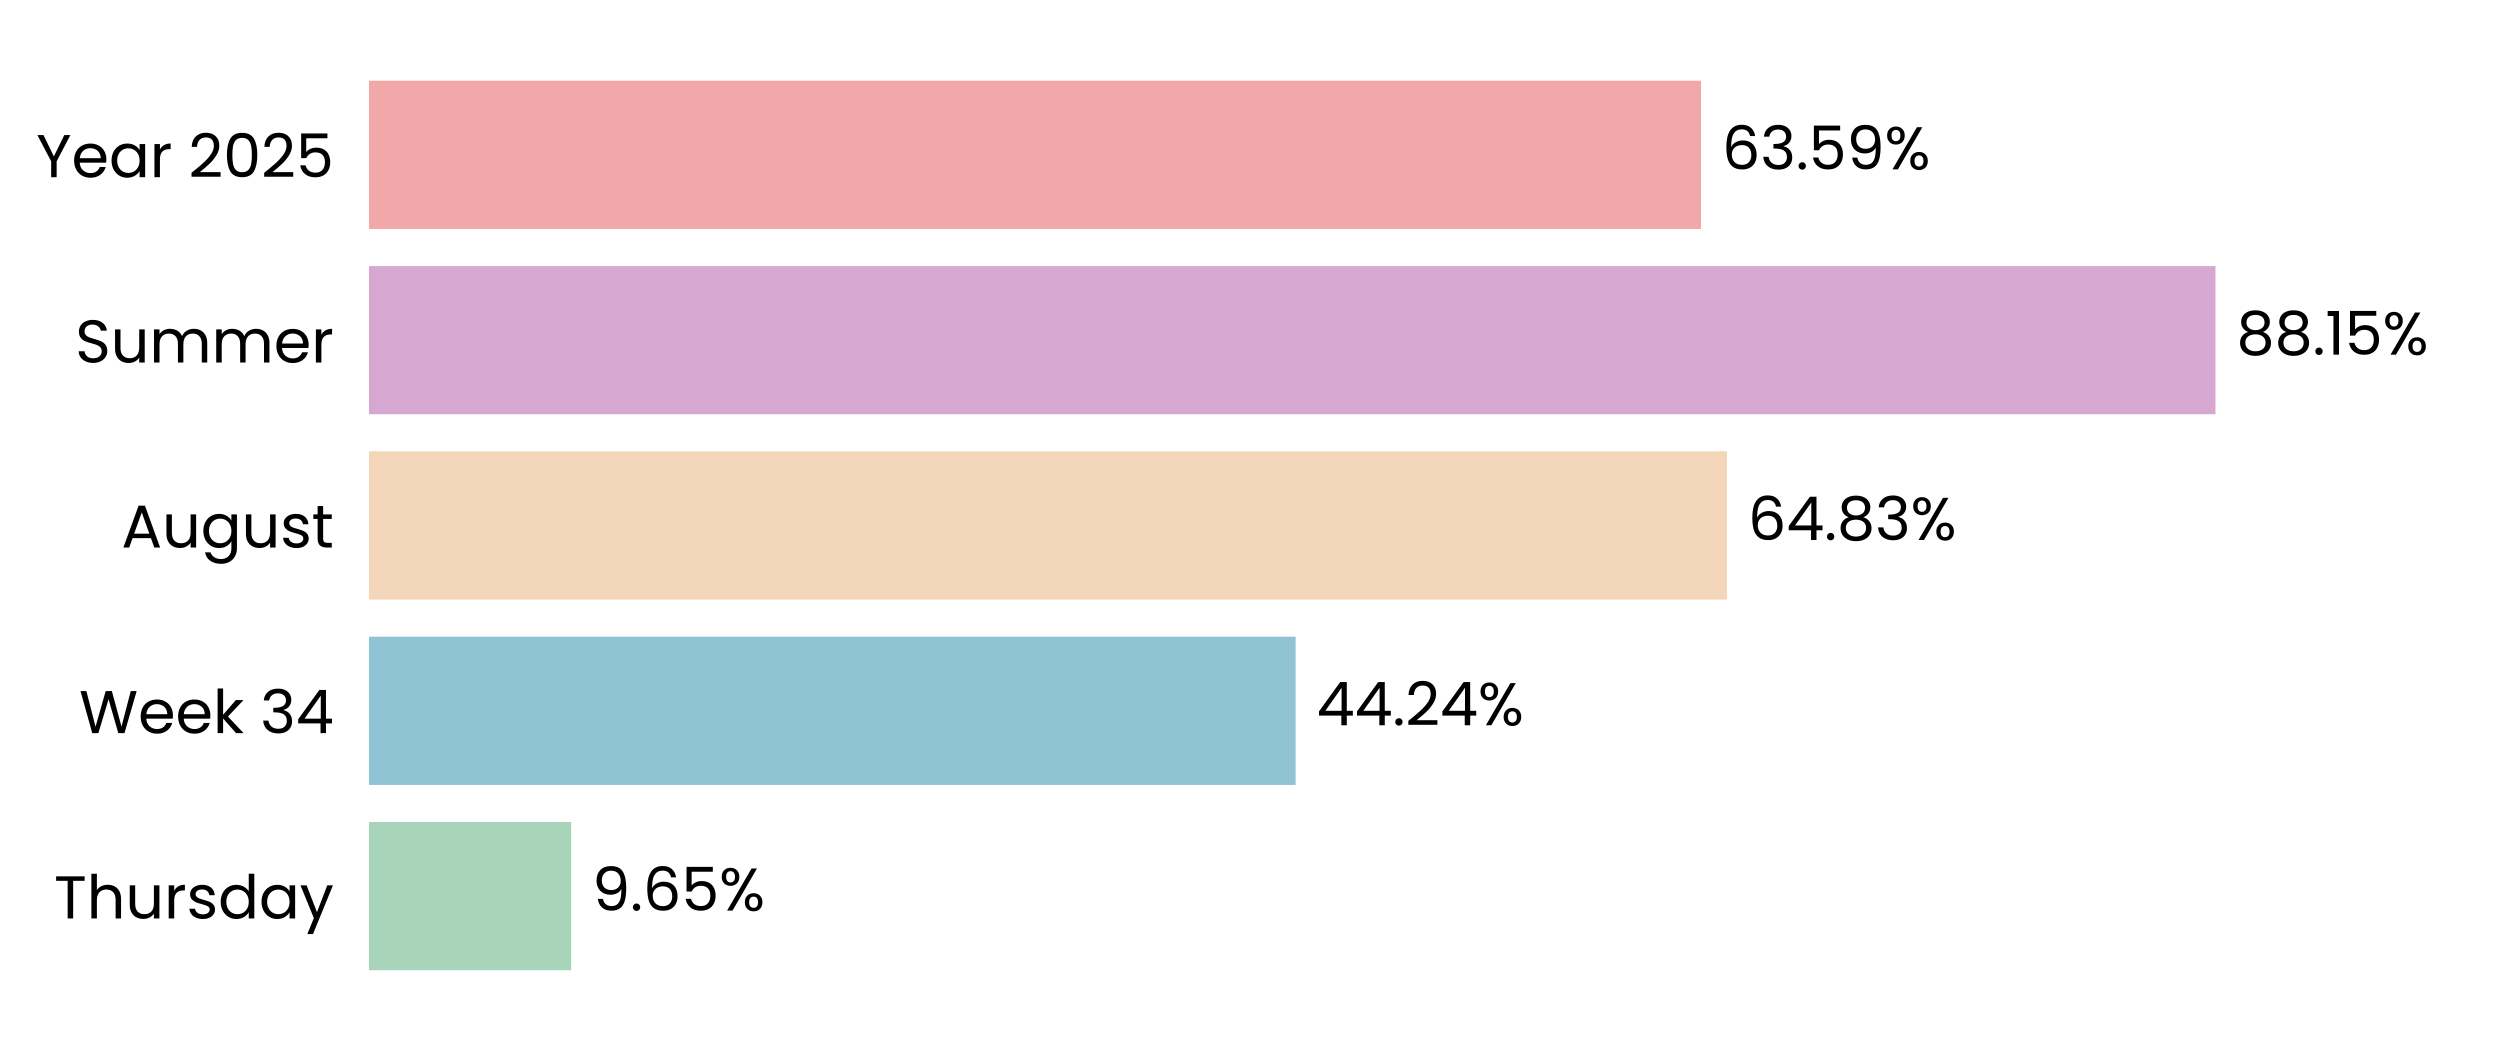
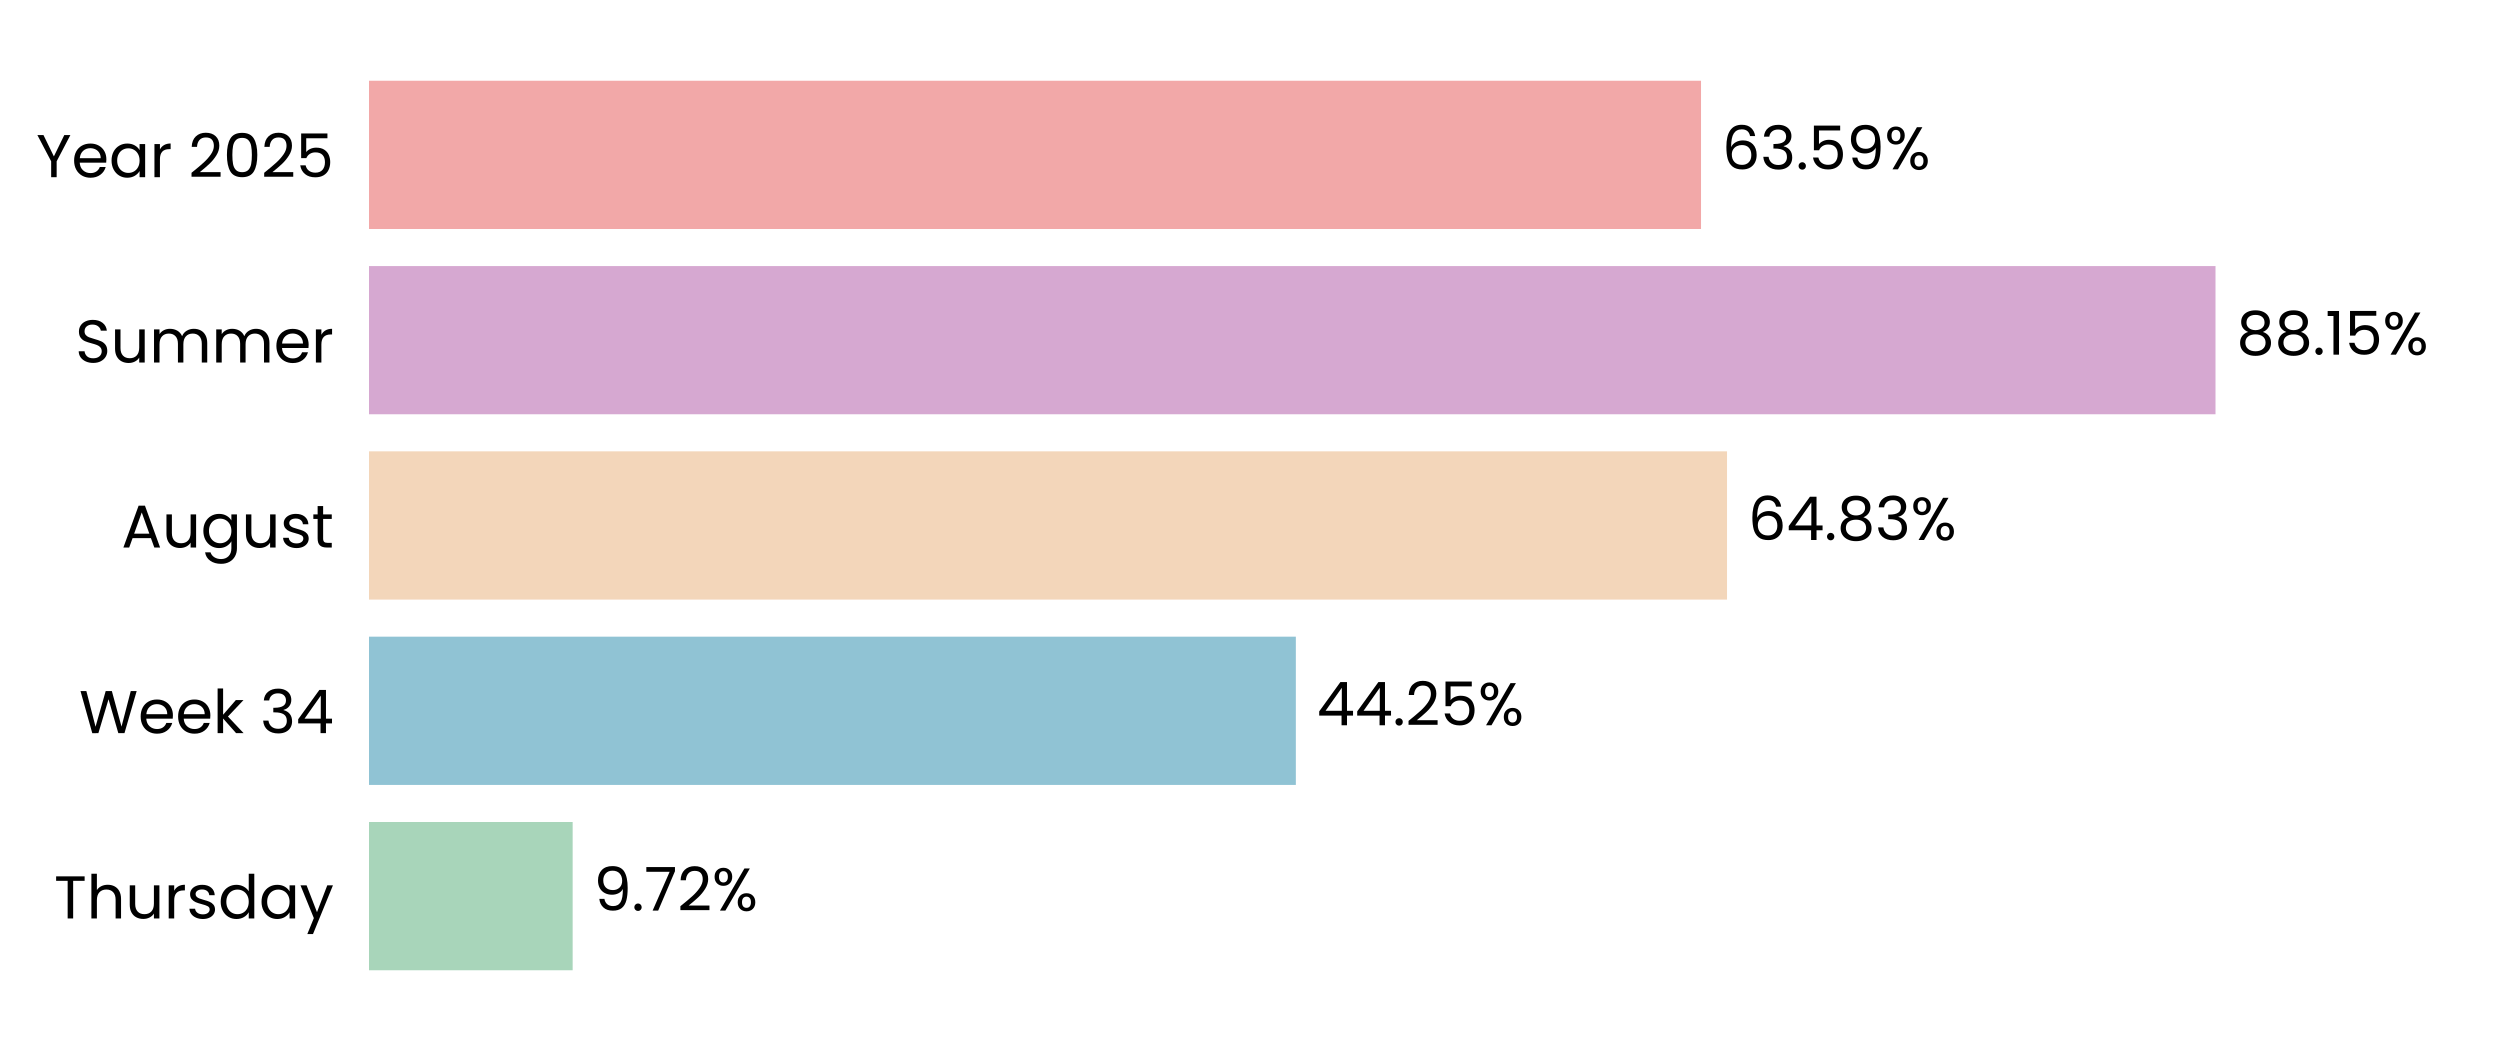
<svg xmlns="http://www.w3.org/2000/svg" xmlns:xlink="http://www.w3.org/1999/xlink" width="496.691pt" height="208.8pt" viewBox="0 0 496.691 208.8" version="1.1">
  <defs>
    <style type="text/css">*{stroke-linejoin: round; stroke-linecap: butt}</style>
  </defs>
  <g id="figure_1">
    <g id="patch_1">
      <path d="M 0 208.8  L 496.691 208.8  L 496.691 0  L 0 0  L 0 208.8  z " style="fill: none" />
    </g>
    <g id="axes_1">
      <g id="patch_2">
        <path d="M 73.311 201.6  L 489.491 201.6  L 489.491 7.2  L 73.311 7.2  L 73.311 201.6  z " style="fill: none" />
      </g>
      <g id="patch_3">
-         <path d="M 73.311 192.764  L 113.484 192.764  L 113.484 163.309  L 73.311 163.309  z " clip-path="url(#p2edec1f9fc)" style="fill: #a8d5ba" />
+         <path d="M 73.311 192.764  L 113.773 192.764  L 113.773 163.309  L 73.311 163.309  z " clip-path="url(#pb936468e94)" style="fill: #a8d5ba" />
      </g>
      <g id="patch_4">
-         <path d="M 73.311 155.945  L 257.413 155.945  L 257.413 126.491  L 73.311 126.491  z " clip-path="url(#p2edec1f9fc)" style="fill: #90c3d4" />
+         <path d="M 73.311 155.945  L 257.454 155.945  L 257.454 126.491  L 73.311 126.491  z " clip-path="url(#pb936468e94)" style="fill: #90c3d4" />
      </g>
      <g id="patch_5">
-         <path d="M 73.311 119.127  L 343.11 119.127  L 343.11 89.673  L 73.311 89.673  z " clip-path="url(#p2edec1f9fc)" style="fill: #f3d6ba" />
+         <path d="M 73.311 119.127  L 343.12 119.127  L 343.12 89.673  L 73.311 89.673  z " clip-path="url(#pb936468e94)" style="fill: #f3d6ba" />
      </g>
      <g id="patch_6">
-         <path d="M 73.311 82.309  L 440.167 82.309  L 440.167 52.855  L 73.311 52.855  z " clip-path="url(#p2edec1f9fc)" style="fill: #d6a8d1" />
+         <path d="M 73.311 82.309  L 440.17 82.309  L 440.17 52.855  L 73.311 52.855  z " clip-path="url(#pb936468e94)" style="fill: #d6a8d1" />
      </g>
      <g id="patch_7">
-         <path d="M 73.311 45.491  L 337.952 45.491  L 337.952 16.036  L 73.311 16.036  z " clip-path="url(#p2edec1f9fc)" style="fill: #f2a8a8" />
+         <path d="M 73.311 45.491  L 337.953 45.491  L 337.953 16.036  L 73.311 16.036  z " clip-path="url(#pb936468e94)" style="fill: #f2a8a8" />
      </g>
      <g id="matplotlib.axis_1">
        <g id="ytick_1">
          <g id="text_1">
            <g transform="translate(10.74188 182.4764) scale(0.12 -0.12)">
              <defs>
                <path id="Poppins-Regular-54" d="M 3238 4461  L 3238 3987  L 2022 3987  L 2022 0  L 1440 0  L 1440 3987  L 218 3987  L 218 4461  L 3238 4461  z " transform="scale(0.015625)" />
                <path id="Poppins-Regular-68" d="M 2234 3571  Q 2630 3571 2950 3401  Q 3270 3232 3452 2893  Q 3635 2554 3635 2067  L 3635 0  L 3059 0  L 3059 1984  Q 3059 2509 2796 2787  Q 2534 3066 2080 3066  Q 1619 3066 1347 2778  Q 1075 2490 1075 1939  L 1075 0  L 493 0  L 493 4736  L 1075 4736  L 1075 3008  Q 1248 3277 1552 3424  Q 1856 3571 2234 3571  z " transform="scale(0.015625)" />
                <path id="Poppins-Regular-75" d="M 3603 3507  L 3603 0  L 3021 0  L 3021 518  Q 2854 250 2556 99  Q 2259 -51 1901 -51  Q 1491 -51 1164 118  Q 838 288 649 627  Q 461 966 461 1453  L 461 3507  L 1037 3507  L 1037 1530  Q 1037 1011 1299 732  Q 1562 454 2016 454  Q 2483 454 2752 742  Q 3021 1030 3021 1581  L 3021 3507  L 3603 3507  z " transform="scale(0.015625)" />
                <path id="Poppins-Regular-72" d="M 1075 2938  Q 1229 3238 1513 3404  Q 1798 3571 2208 3571  L 2208 2970  L 2054 2970  Q 1075 2970 1075 1907  L 1075 0  L 493 0  L 493 3507  L 1075 3507  L 1075 2938  z " transform="scale(0.015625)" />
                <path id="Poppins-Regular-73" d="M 1734 -58  Q 1331 -58 1011 80  Q 691 218 505 464  Q 320 710 301 1030  L 902 1030  Q 928 768 1149 601  Q 1370 435 1728 435  Q 2061 435 2253 582  Q 2445 730 2445 954  Q 2445 1184 2240 1296  Q 2035 1408 1606 1517  Q 1216 1619 969 1724  Q 723 1830 547 2038  Q 371 2246 371 2586  Q 371 2854 531 3078  Q 691 3302 985 3433  Q 1280 3565 1658 3565  Q 2240 3565 2598 3270  Q 2957 2976 2982 2464  L 2400 2464  Q 2381 2739 2179 2905  Q 1978 3072 1638 3072  Q 1325 3072 1139 2937  Q 954 2803 954 2586  Q 954 2413 1066 2301  Q 1178 2189 1347 2121  Q 1517 2054 1818 1971  Q 2195 1869 2432 1769  Q 2669 1670 2838 1472  Q 3008 1274 3014 954  Q 3014 666 2854 435  Q 2694 205 2403 73  Q 2112 -58 1734 -58  z " transform="scale(0.015625)" />
                <path id="Poppins-Regular-64" d="M 275 1766  Q 275 2304 492 2710  Q 710 3117 1091 3341  Q 1472 3565 1946 3565  Q 2355 3565 2707 3376  Q 3059 3187 3245 2880  L 3245 4736  L 3834 4736  L 3834 0  L 3245 0  L 3245 659  Q 3072 346 2733 144  Q 2394 -58 1939 -58  Q 1472 -58 1091 172  Q 710 403 492 819  Q 275 1235 275 1766  z M 3245 1760  Q 3245 2157 3085 2451  Q 2925 2746 2653 2902  Q 2381 3059 2054 3059  Q 1728 3059 1459 2905  Q 1190 2752 1030 2457  Q 870 2163 870 1766  Q 870 1363 1030 1065  Q 1190 768 1459 611  Q 1728 454 2054 454  Q 2381 454 2653 611  Q 2925 768 3085 1065  Q 3245 1363 3245 1760  z " transform="scale(0.015625)" />
                <path id="Poppins-Regular-61" d="M 275 1766  Q 275 2304 492 2710  Q 710 3117 1091 3341  Q 1472 3565 1939 3565  Q 2400 3565 2739 3366  Q 3078 3168 3245 2867  L 3245 3507  L 3834 3507  L 3834 0  L 3245 0  L 3245 653  Q 3072 346 2729 144  Q 2387 -58 1933 -58  Q 1466 -58 1088 172  Q 710 403 492 819  Q 275 1235 275 1766  z M 3245 1760  Q 3245 2157 3085 2451  Q 2925 2746 2653 2902  Q 2381 3059 2054 3059  Q 1728 3059 1459 2905  Q 1190 2752 1030 2457  Q 870 2163 870 1766  Q 870 1363 1030 1065  Q 1190 768 1459 611  Q 1728 454 2054 454  Q 2381 454 2653 611  Q 2925 768 3085 1065  Q 3245 1363 3245 1760  z " transform="scale(0.015625)" />
                <path id="Poppins-Regular-79" d="M 3514 3507  L 1402 -1651  L 800 -1651  L 1491 38  L 77 3507  L 723 3507  L 1824 666  L 2912 3507  L 3514 3507  z " transform="scale(0.015625)" />
              </defs>
              <use xlink:href="#Poppins-Regular-54" />
              <use xlink:href="#Poppins-Regular-68" transform="translate(54.09999 0)" />
              <use xlink:href="#Poppins-Regular-75" transform="translate(118.1 0)" />
              <use xlink:href="#Poppins-Regular-72" transform="translate(182.1 0)" />
              <use xlink:href="#Poppins-Regular-73" transform="translate(219.3999 0)" />
              <use xlink:href="#Poppins-Regular-64" transform="translate(271.5999 0)" />
              <use xlink:href="#Poppins-Regular-61" transform="translate(339.1999 0)" />
              <use xlink:href="#Poppins-Regular-79" transform="translate(406.7999 0)" />
            </g>
          </g>
        </g>
        <g id="ytick_2">
          <g id="text_2">
            <g transform="translate(15.71813 145.6582) scale(0.12 -0.12)">
              <defs>
                <path id="Poppins-Regular-57" d="M 6099 4461  L 4806 0  L 4154 0  L 3117 3590  L 2042 0  L 1395 -6  L 147 4461  L 768 4461  L 1741 678  L 2816 4461  L 3469 4461  L 4493 691  L 5472 4461  L 6099 4461  z " transform="scale(0.015625)" />
                <path id="Poppins-Regular-65" d="M 3693 1888  Q 3693 1722 3674 1536  L 870 1536  Q 902 1018 1225 726  Q 1549 435 2010 435  Q 2387 435 2640 611  Q 2893 787 2995 1082  L 3622 1082  Q 3482 576 3059 259  Q 2637 -58 2010 -58  Q 1510 -58 1116 166  Q 723 390 499 803  Q 275 1216 275 1760  Q 275 2304 492 2713  Q 710 3123 1104 3344  Q 1498 3565 2010 3565  Q 2509 3565 2893 3347  Q 3277 3130 3485 2749  Q 3693 2368 3693 1888  z M 3091 2010  Q 3091 2342 2944 2582  Q 2797 2822 2544 2947  Q 2291 3072 1984 3072  Q 1542 3072 1232 2790  Q 922 2509 877 2010  L 3091 2010  z " transform="scale(0.015625)" />
                <path id="Poppins-Regular-6b" d="M 2451 0  L 1075 1549  L 1075 0  L 493 0  L 493 4736  L 1075 4736  L 1075 1952  L 2426 3507  L 3238 3507  L 1587 1760  L 3245 0  L 2451 0  z " transform="scale(0.015625)" />
                <path id="Poppins-Regular-20" transform="scale(0.015625)" />
                <path id="Poppins-Regular-33" d="M 384 3462  Q 429 4051 838 4384  Q 1248 4717 1901 4717  Q 2336 4717 2653 4560  Q 2970 4403 3133 4134  Q 3296 3866 3296 3526  Q 3296 3130 3069 2842  Q 2842 2554 2477 2470  L 2477 2438  Q 2893 2336 3136 2035  Q 3379 1734 3379 1248  Q 3379 883 3212 592  Q 3046 301 2713 134  Q 2381 -32 1914 -32  Q 1235 -32 800 323  Q 365 678 314 1331  L 877 1331  Q 922 947 1190 704  Q 1459 461 1907 461  Q 2355 461 2588 694  Q 2822 928 2822 1299  Q 2822 1779 2502 1990  Q 2182 2202 1536 2202  L 1389 2202  L 1389 2688  L 1542 2688  Q 2131 2694 2432 2883  Q 2733 3072 2733 3469  Q 2733 3808 2512 4013  Q 2291 4218 1882 4218  Q 1485 4218 1241 4013  Q 998 3808 954 3462  L 384 3462  z " transform="scale(0.015625)" />
                <path id="Poppins-Regular-34" d="M 256 1030  L 256 1472  L 2502 4582  L 3200 4582  L 3200 1536  L 3840 1536  L 3840 1030  L 3200 1030  L 3200 0  L 2624 0  L 2624 1030  L 256 1030  z M 2650 3974  L 928 1536  L 2650 1536  L 2650 3974  z " transform="scale(0.015625)" />
              </defs>
              <use xlink:href="#Poppins-Regular-57" />
              <use xlink:href="#Poppins-Regular-65" transform="translate(97.59999 0)" />
              <use xlink:href="#Poppins-Regular-65" transform="translate(159.6 0)" />
              <use xlink:href="#Poppins-Regular-6b" transform="translate(221.6 0)" />
              <use xlink:href="#Poppins-Regular-20" transform="translate(273.0999 0)" />
              <use xlink:href="#Poppins-Regular-33" transform="translate(299.7999 0)" />
              <use xlink:href="#Poppins-Regular-34" transform="translate(358.6999 0)" />
            </g>
          </g>
        </g>
        <g id="ytick_3">
          <g id="text_3">
            <g transform="translate(24.11812 108.78) scale(0.12 -0.12)">
              <defs>
                <path id="Poppins-Regular-41" d="M 3130 992  L 1184 992  L 826 0  L 211 0  L 1824 4435  L 2496 4435  L 4102 0  L 3488 0  L 3130 992  z M 2963 1466  L 2157 3718  L 1350 1466  L 2963 1466  z " transform="scale(0.015625)" />
                <path id="Poppins-Regular-67" d="M 1939 3565  Q 2394 3565 2736 3366  Q 3078 3168 3245 2867  L 3245 3507  L 3834 3507  L 3834 -77  Q 3834 -557 3629 -931  Q 3424 -1306 3043 -1517  Q 2662 -1728 2157 -1728  Q 1466 -1728 1005 -1401  Q 544 -1075 461 -512  L 1037 -512  Q 1133 -832 1433 -1027  Q 1734 -1222 2157 -1222  Q 2637 -1222 2941 -921  Q 3245 -621 3245 -77  L 3245 659  Q 3072 352 2733 147  Q 2394 -58 1939 -58  Q 1472 -58 1091 172  Q 710 403 492 819  Q 275 1235 275 1766  Q 275 2304 492 2710  Q 710 3117 1091 3341  Q 1472 3565 1939 3565  z M 3245 1760  Q 3245 2157 3085 2451  Q 2925 2746 2653 2902  Q 2381 3059 2054 3059  Q 1728 3059 1459 2905  Q 1190 2752 1030 2457  Q 870 2163 870 1766  Q 870 1363 1030 1065  Q 1190 768 1459 611  Q 1728 454 2054 454  Q 2381 454 2653 611  Q 2925 768 3085 1065  Q 3245 1363 3245 1760  z " transform="scale(0.015625)" />
                <path id="Poppins-Regular-74" d="M 1203 3027  L 1203 960  Q 1203 704 1312 598  Q 1421 493 1690 493  L 2118 493  L 2118 0  L 1594 0  Q 1107 0 864 224  Q 621 448 621 960  L 621 3027  L 166 3027  L 166 3507  L 621 3507  L 621 4390  L 1203 4390  L 1203 3507  L 2118 3507  L 2118 3027  L 1203 3027  z " transform="scale(0.015625)" />
              </defs>
              <use xlink:href="#Poppins-Regular-41" />
              <use xlink:href="#Poppins-Regular-75" transform="translate(67.39999 0)" />
              <use xlink:href="#Poppins-Regular-67" transform="translate(131.4 0)" />
              <use xlink:href="#Poppins-Regular-75" transform="translate(199 0)" />
              <use xlink:href="#Poppins-Regular-73" transform="translate(263 0)" />
              <use xlink:href="#Poppins-Regular-74" transform="translate(315.2 0)" />
            </g>
          </g>
        </g>
        <g id="ytick_4">
          <g id="text_4">
            <g transform="translate(14.95125 72.02182) scale(0.12 -0.12)">
              <defs>
                <path id="Poppins-Regular-53" d="M 1907 -45  Q 1466 -45 1117 112  Q 768 269 569 547  Q 371 826 365 1190  L 986 1190  Q 1018 877 1245 662  Q 1472 448 1907 448  Q 2323 448 2563 656  Q 2803 864 2803 1190  Q 2803 1446 2662 1606  Q 2522 1766 2310 1849  Q 2099 1933 1741 2029  Q 1299 2144 1033 2259  Q 768 2374 579 2620  Q 390 2867 390 3283  Q 390 3648 576 3929  Q 762 4211 1098 4364  Q 1434 4518 1869 4518  Q 2496 4518 2896 4204  Q 3296 3891 3347 3373  L 2707 3373  Q 2675 3629 2438 3824  Q 2202 4019 1811 4019  Q 1446 4019 1216 3830  Q 986 3642 986 3302  Q 986 3059 1123 2905  Q 1261 2752 1462 2672  Q 1664 2592 2029 2490  Q 2470 2368 2739 2249  Q 3008 2131 3200 1884  Q 3392 1638 3392 1216  Q 3392 890 3219 602  Q 3046 314 2707 134  Q 2368 -45 1907 -45  z " transform="scale(0.015625)" />
                <path id="Poppins-Regular-6d" d="M 4710 3571  Q 5120 3571 5440 3401  Q 5760 3232 5945 2893  Q 6131 2554 6131 2067  L 6131 0  L 5555 0  L 5555 1984  Q 5555 2509 5296 2787  Q 5037 3066 4595 3066  Q 4141 3066 3872 2774  Q 3603 2483 3603 1933  L 3603 0  L 3027 0  L 3027 1984  Q 3027 2509 2768 2787  Q 2509 3066 2067 3066  Q 1613 3066 1344 2774  Q 1075 2483 1075 1933  L 1075 0  L 493 0  L 493 3507  L 1075 3507  L 1075 3002  Q 1248 3277 1539 3424  Q 1830 3571 2182 3571  Q 2624 3571 2963 3372  Q 3302 3174 3469 2790  Q 3616 3162 3955 3366  Q 4294 3571 4710 3571  z " transform="scale(0.015625)" />
              </defs>
              <use xlink:href="#Poppins-Regular-53" />
              <use xlink:href="#Poppins-Regular-75" transform="translate(58.7 0)" />
              <use xlink:href="#Poppins-Regular-6d" transform="translate(122.7 0)" />
              <use xlink:href="#Poppins-Regular-6d" transform="translate(225.7 0)" />
              <use xlink:href="#Poppins-Regular-65" transform="translate(328.7 0)" />
              <use xlink:href="#Poppins-Regular-72" transform="translate(390.6999 0)" />
            </g>
          </g>
        </g>
        <g id="ytick_5">
          <g id="text_5">
            <g transform="translate(7.2 35.20364) scale(0.12 -0.12)">
              <defs>
                <path id="Poppins-Regular-59" d="M 3616 4461  L 2163 1683  L 2163 0  L 1581 0  L 1581 1683  L 122 4461  L 768 4461  L 1869 2202  L 2970 4461  L 3616 4461  z " transform="scale(0.015625)" />
                <path id="Poppins-Regular-32" d="M 326 467  Q 1139 1120 1600 1539  Q 2061 1958 2377 2416  Q 2694 2874 2694 3315  Q 2694 3731 2492 3971  Q 2291 4211 1843 4211  Q 1408 4211 1168 3939  Q 928 3667 909 3213  L 346 3213  Q 371 3930 780 4320  Q 1190 4710 1837 4710  Q 2496 4710 2883 4345  Q 3270 3981 3270 3341  Q 3270 2810 2953 2307  Q 2637 1805 2233 1424  Q 1830 1043 1203 538  L 3405 538  L 3405 51  L 326 51  L 326 467  z " transform="scale(0.015625)" />
                <path id="Poppins-Regular-30" d="M 397 2362  Q 397 3462 755 4080  Q 1114 4698 2010 4698  Q 2899 4698 3257 4080  Q 3616 3462 3616 2362  Q 3616 1242 3257 621  Q 2899 0 2010 0  Q 1114 0 755 621  Q 397 1242 397 2362  z M 3040 2362  Q 3040 2918 2966 3305  Q 2893 3693 2665 3929  Q 2438 4166 2010 4166  Q 1574 4166 1347 3929  Q 1120 3693 1046 3305  Q 973 2918 973 2362  Q 973 1786 1046 1395  Q 1120 1005 1347 768  Q 1574 531 2010 531  Q 2438 531 2665 768  Q 2893 1005 2966 1395  Q 3040 1786 3040 2362  z " transform="scale(0.015625)" />
                <path id="Poppins-Regular-35" d="M 3347 4122  L 1101 4122  L 1101 2662  Q 1248 2867 1536 2998  Q 1824 3130 2157 3130  Q 2688 3130 3021 2909  Q 3354 2688 3498 2339  Q 3642 1990 3642 1600  Q 3642 1139 3469 774  Q 3296 410 2941 198  Q 2586 -13 2061 -13  Q 1389 -13 973 332  Q 557 678 467 1254  L 1037 1254  Q 1120 890 1389 685  Q 1658 480 2067 480  Q 2573 480 2829 784  Q 3085 1088 3085 1587  Q 3085 2086 2829 2358  Q 2573 2630 2074 2630  Q 1734 2630 1481 2467  Q 1229 2304 1114 2022  L 563 2022  L 563 4634  L 3347 4634  L 3347 4122  z " transform="scale(0.015625)" />
              </defs>
              <use xlink:href="#Poppins-Regular-59" />
              <use xlink:href="#Poppins-Regular-65" transform="translate(58.39999 0)" />
              <use xlink:href="#Poppins-Regular-61" transform="translate(120.4 0)" />
              <use xlink:href="#Poppins-Regular-72" transform="translate(188 0)" />
              <use xlink:href="#Poppins-Regular-20" transform="translate(225.3 0)" />
              <use xlink:href="#Poppins-Regular-32" transform="translate(252 0)" />
              <use xlink:href="#Poppins-Regular-30" transform="translate(309.4999 0)" />
              <use xlink:href="#Poppins-Regular-32" transform="translate(372.2999 0)" />
              <use xlink:href="#Poppins-Regular-35" transform="translate(429.7999 0)" />
            </g>
          </g>
        </g>
      </g>
      <g id="text_6">
-         <g transform="translate(117.646 180.9164) scale(0.12 -0.12)">
+         <g transform="translate(117.935 180.9164) scale(0.12 -0.12)">
          <defs>
            <path id="Poppins-Regular-39" d="M 1146 1242  Q 1210 877 1443 678  Q 1677 480 2074 480  Q 2605 480 2857 896  Q 3110 1312 3098 2298  Q 2963 2010 2649 1846  Q 2336 1683 1952 1683  Q 1523 1683 1187 1859  Q 851 2035 659 2374  Q 467 2714 467 3194  Q 467 3878 864 4297  Q 1261 4717 1990 4717  Q 2886 4717 3248 4134  Q 3610 3552 3610 2400  Q 3610 1594 3466 1069  Q 3322 544 2979 269  Q 2637 -6 2042 -6  Q 1389 -6 1024 346  Q 659 698 608 1242  L 1146 1242  z M 2048 2176  Q 2477 2176 2752 2441  Q 3027 2707 3027 3162  Q 3027 3642 2758 3936  Q 2490 4230 2003 4230  Q 1555 4230 1289 3948  Q 1024 3667 1024 3206  Q 1024 2739 1286 2457  Q 1549 2176 2048 2176  z " transform="scale(0.015625)" />
            <path id="Poppins-Regular-2e" d="M 678 -38  Q 512 -38 397 77  Q 282 192 282 358  Q 282 525 397 640  Q 512 755 678 755  Q 838 755 950 640  Q 1062 525 1062 358  Q 1062 192 950 77  Q 838 -38 678 -38  z " transform="scale(0.015625)" />
-             <path id="Poppins-Regular-36" d="M 2976 3526  Q 2835 4237 2099 4237  Q 1530 4237 1248 3798  Q 966 3360 973 2355  Q 1120 2688 1462 2877  Q 1805 3066 2227 3066  Q 2886 3066 3280 2656  Q 3674 2246 3674 1523  Q 3674 1088 3504 742  Q 3334 397 2992 192  Q 2650 -13 2163 -13  Q 1504 -13 1133 281  Q 762 576 614 1094  Q 467 1613 467 2374  Q 467 4723 2106 4723  Q 2733 4723 3091 4384  Q 3450 4045 3514 3526  L 2976 3526  z M 2106 2573  Q 1830 2573 1587 2461  Q 1344 2349 1193 2121  Q 1043 1894 1043 1568  Q 1043 1082 1324 778  Q 1606 474 2131 474  Q 2579 474 2844 752  Q 3110 1030 3110 1504  Q 3110 2003 2854 2288  Q 2598 2573 2106 2573  z " transform="scale(0.015625)" />
+             <path id="Poppins-Regular-37" d="M 3245 4173  L 1466 0  L 877 0  L 2682 4115  L 211 4115  L 211 4614  L 3245 4614  L 3245 4173  z " transform="scale(0.015625)" />
            <path id="Poppins-Regular-25" d="M 269 3584  Q 269 4019 531 4278  Q 794 4538 1203 4538  Q 1613 4538 1875 4278  Q 2138 4019 2138 3584  Q 2138 3142 1875 2883  Q 1613 2624 1203 2624  Q 794 2624 531 2883  Q 269 3142 269 3584  z M 4006 4467  L 1414 0  L 838 0  L 3430 4467  L 4006 4467  z M 1203 4179  Q 986 4179 861 4028  Q 736 3878 736 3584  Q 736 3290 861 3136  Q 986 2982 1203 2982  Q 1421 2982 1549 3139  Q 1677 3296 1677 3584  Q 1677 3878 1549 4028  Q 1421 4179 1203 4179  z M 2720 883  Q 2720 1325 2982 1584  Q 3245 1843 3654 1843  Q 4064 1843 4323 1584  Q 4582 1325 4582 883  Q 4582 448 4323 185  Q 4064 -77 3654 -77  Q 3245 -77 2982 182  Q 2720 442 2720 883  z M 3648 1478  Q 3430 1478 3302 1328  Q 3174 1178 3174 883  Q 3174 595 3302 444  Q 3430 294 3648 294  Q 3866 294 3994 444  Q 4122 595 4122 883  Q 4122 1178 3994 1328  Q 3866 1478 3648 1478  z " transform="scale(0.015625)" />
          </defs>
          <use xlink:href="#Poppins-Regular-39" />
          <use xlink:href="#Poppins-Regular-2e" transform="translate(62.99999 0)" />
-           <use xlink:href="#Poppins-Regular-36" transform="translate(83.99997 0)" />
-           <use xlink:href="#Poppins-Regular-35" transform="translate(147.5 0)" />
-           <use xlink:href="#Poppins-Regular-25" transform="translate(210.2999 0)" />
+           <use xlink:href="#Poppins-Regular-37" transform="translate(83.99997 0)" />
+           <use xlink:href="#Poppins-Regular-32" transform="translate(138.6 0)" />
+           <use xlink:href="#Poppins-Regular-25" transform="translate(196.0999 0)" />
        </g>
      </g>
      <g id="text_7">
-         <g transform="translate(261.5749 144.0982) scale(0.12 -0.12)">
+         <g transform="translate(261.6162 144.0982) scale(0.12 -0.12)">
          <use xlink:href="#Poppins-Regular-34" />
          <use xlink:href="#Poppins-Regular-34" transform="translate(62.89999 0)" />
          <use xlink:href="#Poppins-Regular-2e" transform="translate(125.8 0)" />
          <use xlink:href="#Poppins-Regular-32" transform="translate(146.8 0)" />
-           <use xlink:href="#Poppins-Regular-34" transform="translate(204.3 0)" />
-           <use xlink:href="#Poppins-Regular-25" transform="translate(267.2 0)" />
+           <use xlink:href="#Poppins-Regular-35" transform="translate(204.3 0)" />
+           <use xlink:href="#Poppins-Regular-25" transform="translate(267.0999 0)" />
        </g>
      </g>
      <g id="text_8">
-         <g transform="translate(347.2722 107.28) scale(0.12 -0.12)">
+         <g transform="translate(347.2815 107.28) scale(0.12 -0.12)">
          <defs>
+             <path id="Poppins-Regular-36" d="M 2976 3526  Q 2835 4237 2099 4237  Q 1530 4237 1248 3798  Q 966 3360 973 2355  Q 1120 2688 1462 2877  Q 1805 3066 2227 3066  Q 2886 3066 3280 2656  Q 3674 2246 3674 1523  Q 3674 1088 3504 742  Q 3334 397 2992 192  Q 2650 -13 2163 -13  Q 1504 -13 1133 281  Q 762 576 614 1094  Q 467 1613 467 2374  Q 467 4723 2106 4723  Q 2733 4723 3091 4384  Q 3450 4045 3514 3526  L 2976 3526  z M 2106 2573  Q 1830 2573 1587 2461  Q 1344 2349 1193 2121  Q 1043 1894 1043 1568  Q 1043 1082 1324 778  Q 1606 474 2131 474  Q 2579 474 2844 752  Q 3110 1030 3110 1504  Q 3110 2003 2854 2288  Q 2598 2573 2106 2573  z " transform="scale(0.015625)" />
            <path id="Poppins-Regular-38" d="M 1242 2406  Q 883 2547 691 2816  Q 499 3085 499 3469  Q 499 3814 672 4092  Q 845 4371 1187 4534  Q 1530 4698 2016 4698  Q 2502 4698 2844 4534  Q 3187 4371 3363 4092  Q 3539 3814 3539 3469  Q 3539 3098 3340 2819  Q 3142 2541 2797 2406  Q 3194 2285 3427 1981  Q 3661 1677 3661 1248  Q 3661 832 3456 521  Q 3251 211 2876 41  Q 2502 -128 2016 -128  Q 1530 -128 1162 41  Q 794 211 589 521  Q 384 832 384 1248  Q 384 1677 614 1984  Q 845 2291 1242 2406  z M 2976 3398  Q 2976 3789 2720 4000  Q 2464 4211 2016 4211  Q 1574 4211 1318 4000  Q 1062 3789 1062 3392  Q 1062 3034 1328 2816  Q 1594 2598 2016 2598  Q 2445 2598 2710 2819  Q 2976 3040 2976 3398  z M 2016 2150  Q 1542 2150 1241 1929  Q 941 1709 941 1267  Q 941 858 1232 608  Q 1523 358 2016 358  Q 2509 358 2797 608  Q 3085 858 3085 1267  Q 3085 1696 2790 1923  Q 2496 2150 2016 2150  z " transform="scale(0.015625)" />
          </defs>
          <use xlink:href="#Poppins-Regular-36" />
          <use xlink:href="#Poppins-Regular-34" transform="translate(63.49999 0)" />
          <use xlink:href="#Poppins-Regular-2e" transform="translate(126.4 0)" />
          <use xlink:href="#Poppins-Regular-38" transform="translate(147.4 0)" />
          <use xlink:href="#Poppins-Regular-33" transform="translate(210.5 0)" />
          <use xlink:href="#Poppins-Regular-25" transform="translate(269.3999 0)" />
        </g>
      </g>
      <g id="text_9">
-         <g transform="translate(444.3291 70.46182) scale(0.12 -0.12)">
+         <g transform="translate(444.3322 70.46182) scale(0.12 -0.12)">
          <defs>
            <path id="Poppins-Regular-31" d="M 243 4096  L 243 4627  L 1446 4627  L 1446 0  L 858 0  L 858 4096  L 243 4096  z " transform="scale(0.015625)" />
          </defs>
          <use xlink:href="#Poppins-Regular-38" />
          <use xlink:href="#Poppins-Regular-38" transform="translate(63.09999 0)" />
          <use xlink:href="#Poppins-Regular-2e" transform="translate(126.2 0)" />
          <use xlink:href="#Poppins-Regular-31" transform="translate(147.2 0)" />
          <use xlink:href="#Poppins-Regular-35" transform="translate(179.2 0)" />
          <use xlink:href="#Poppins-Regular-25" transform="translate(241.9999 0)" />
        </g>
      </g>
      <g id="text_10">
-         <g transform="translate(342.114 33.64364) scale(0.12 -0.12)">
+         <g transform="translate(342.1148 33.64364) scale(0.12 -0.12)">
          <use xlink:href="#Poppins-Regular-36" />
          <use xlink:href="#Poppins-Regular-33" transform="translate(63.49999 0)" />
          <use xlink:href="#Poppins-Regular-2e" transform="translate(122.4 0)" />
          <use xlink:href="#Poppins-Regular-35" transform="translate(143.4 0)" />
          <use xlink:href="#Poppins-Regular-39" transform="translate(206.2 0)" />
          <use xlink:href="#Poppins-Regular-25" transform="translate(269.1999 0)" />
        </g>
      </g>
    </g>
  </g>
  <defs>
-     <clipPath id="p2edec1f9fc">
+     <clipPath id="pb936468e94">
      <rect x="73.311" y="7.2" width="416.18" height="194.4" />
    </clipPath>
  </defs>
</svg>
